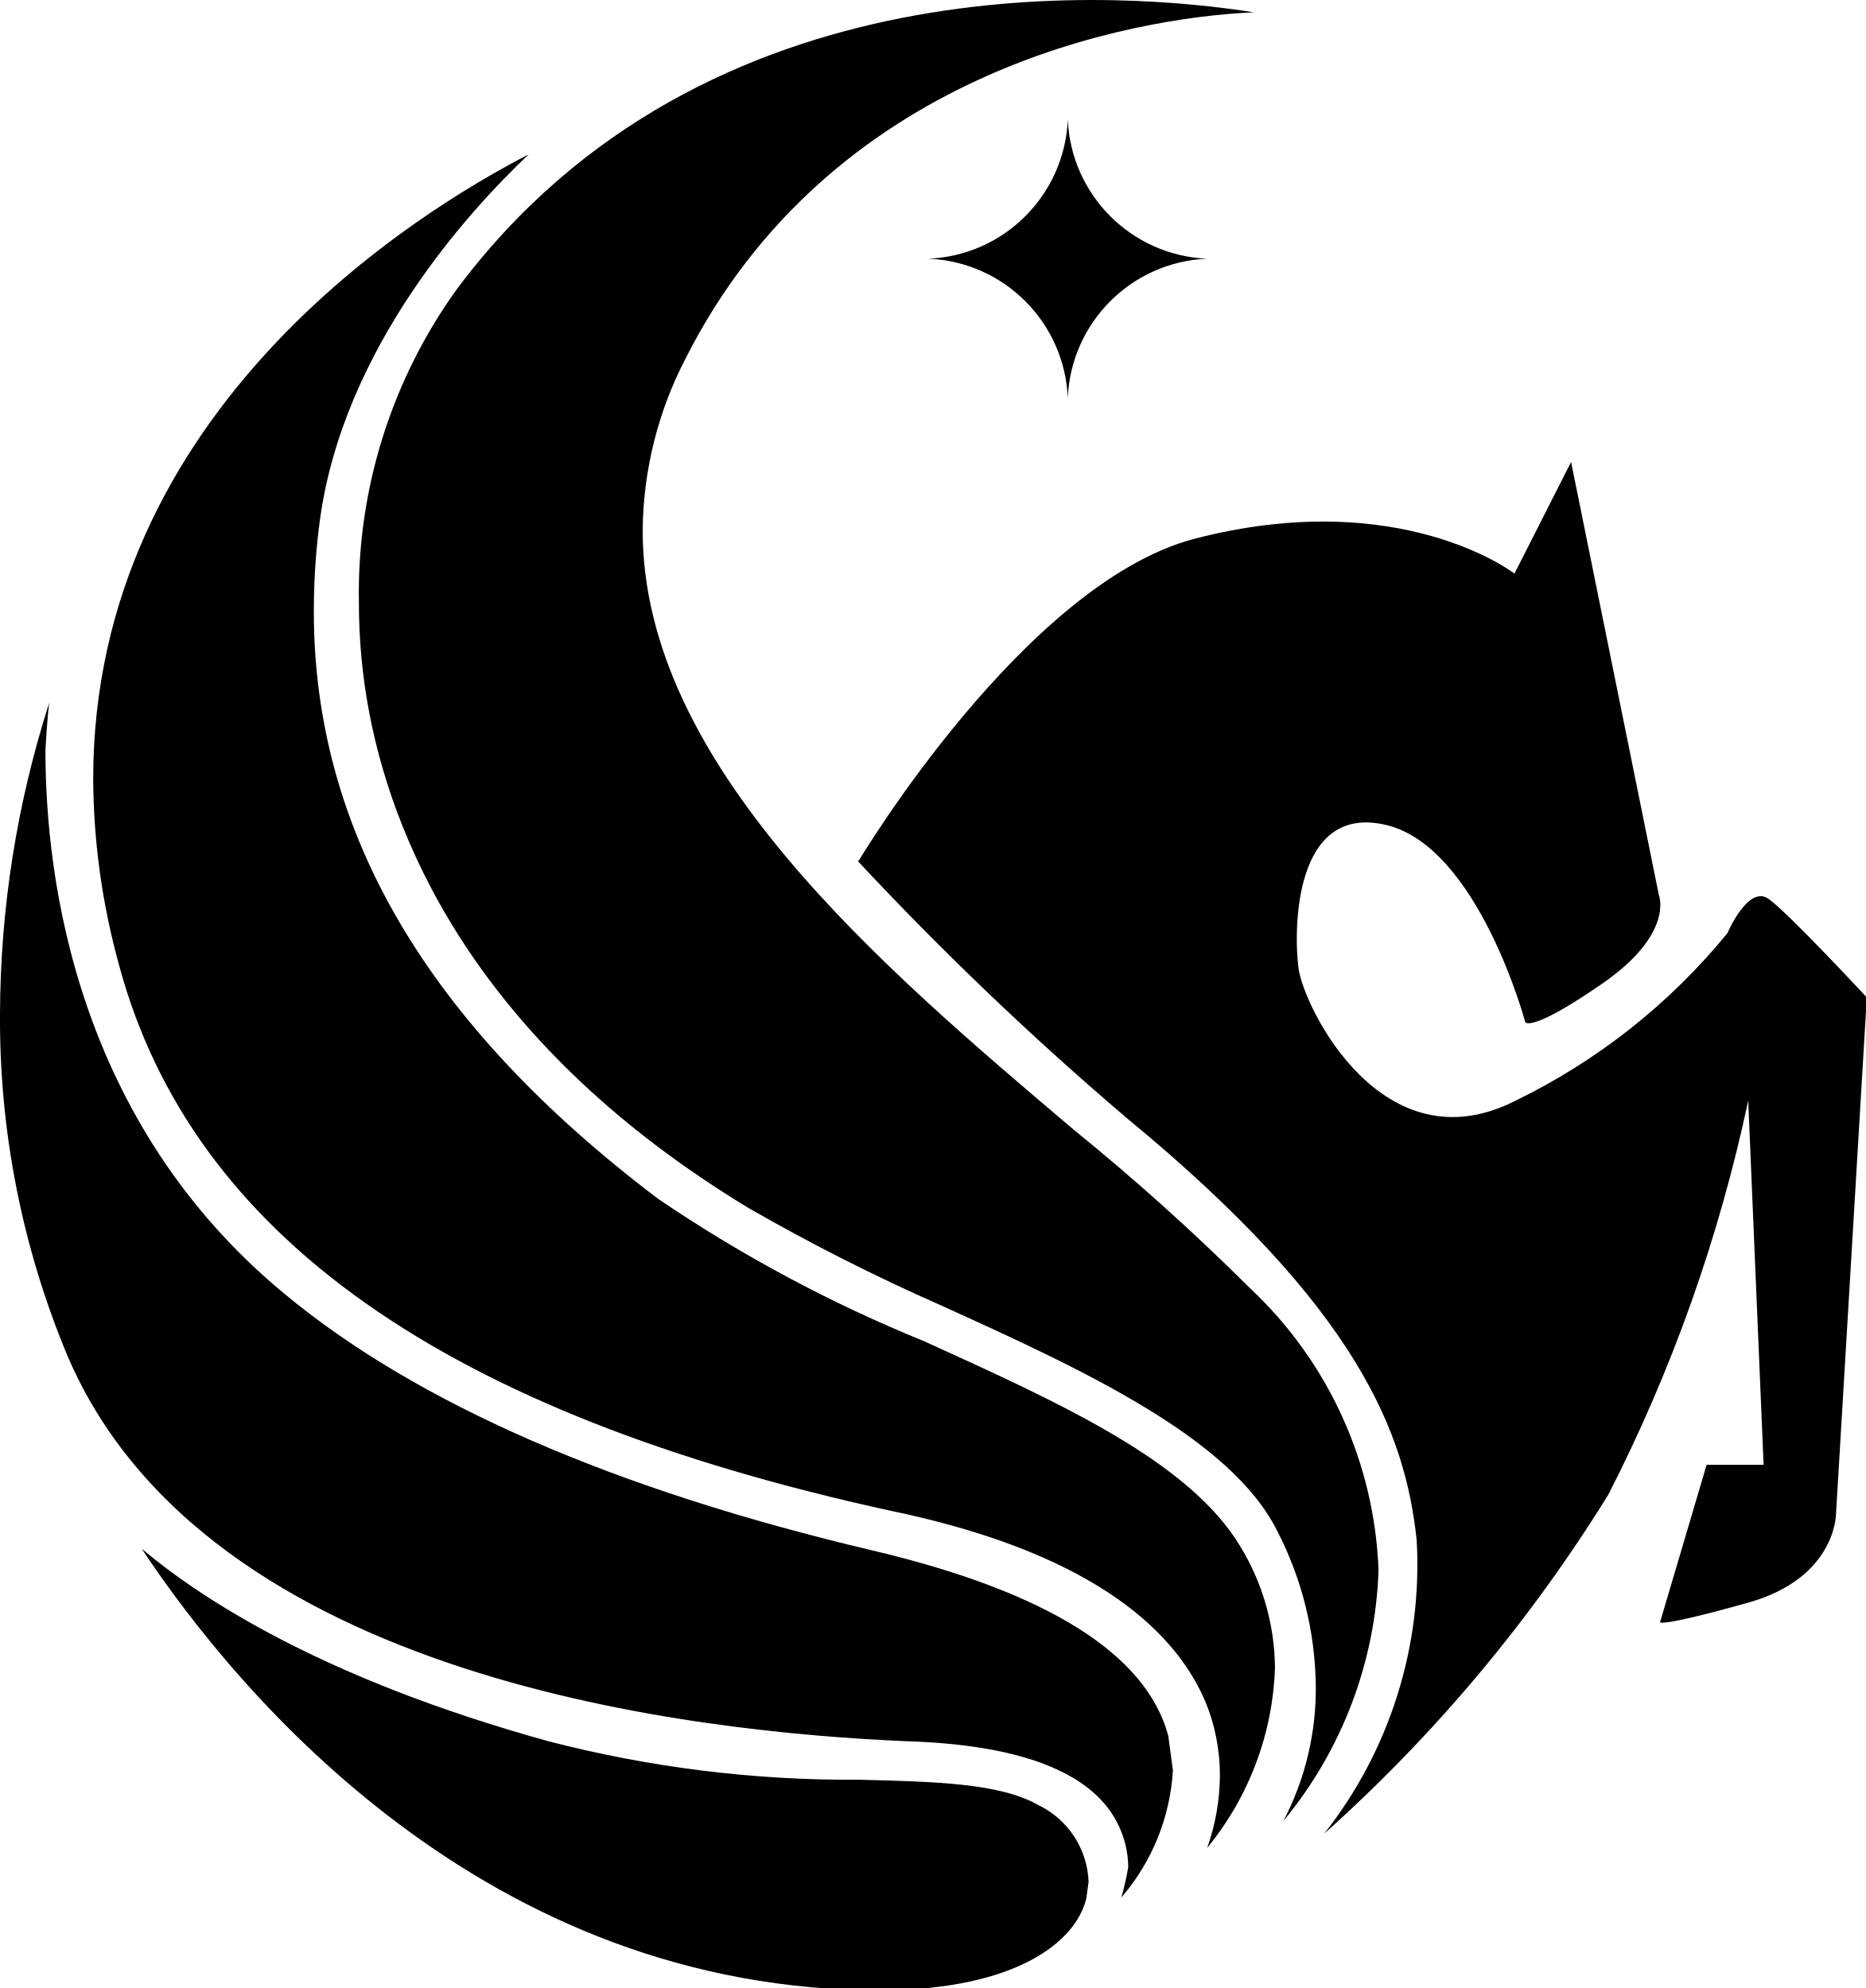
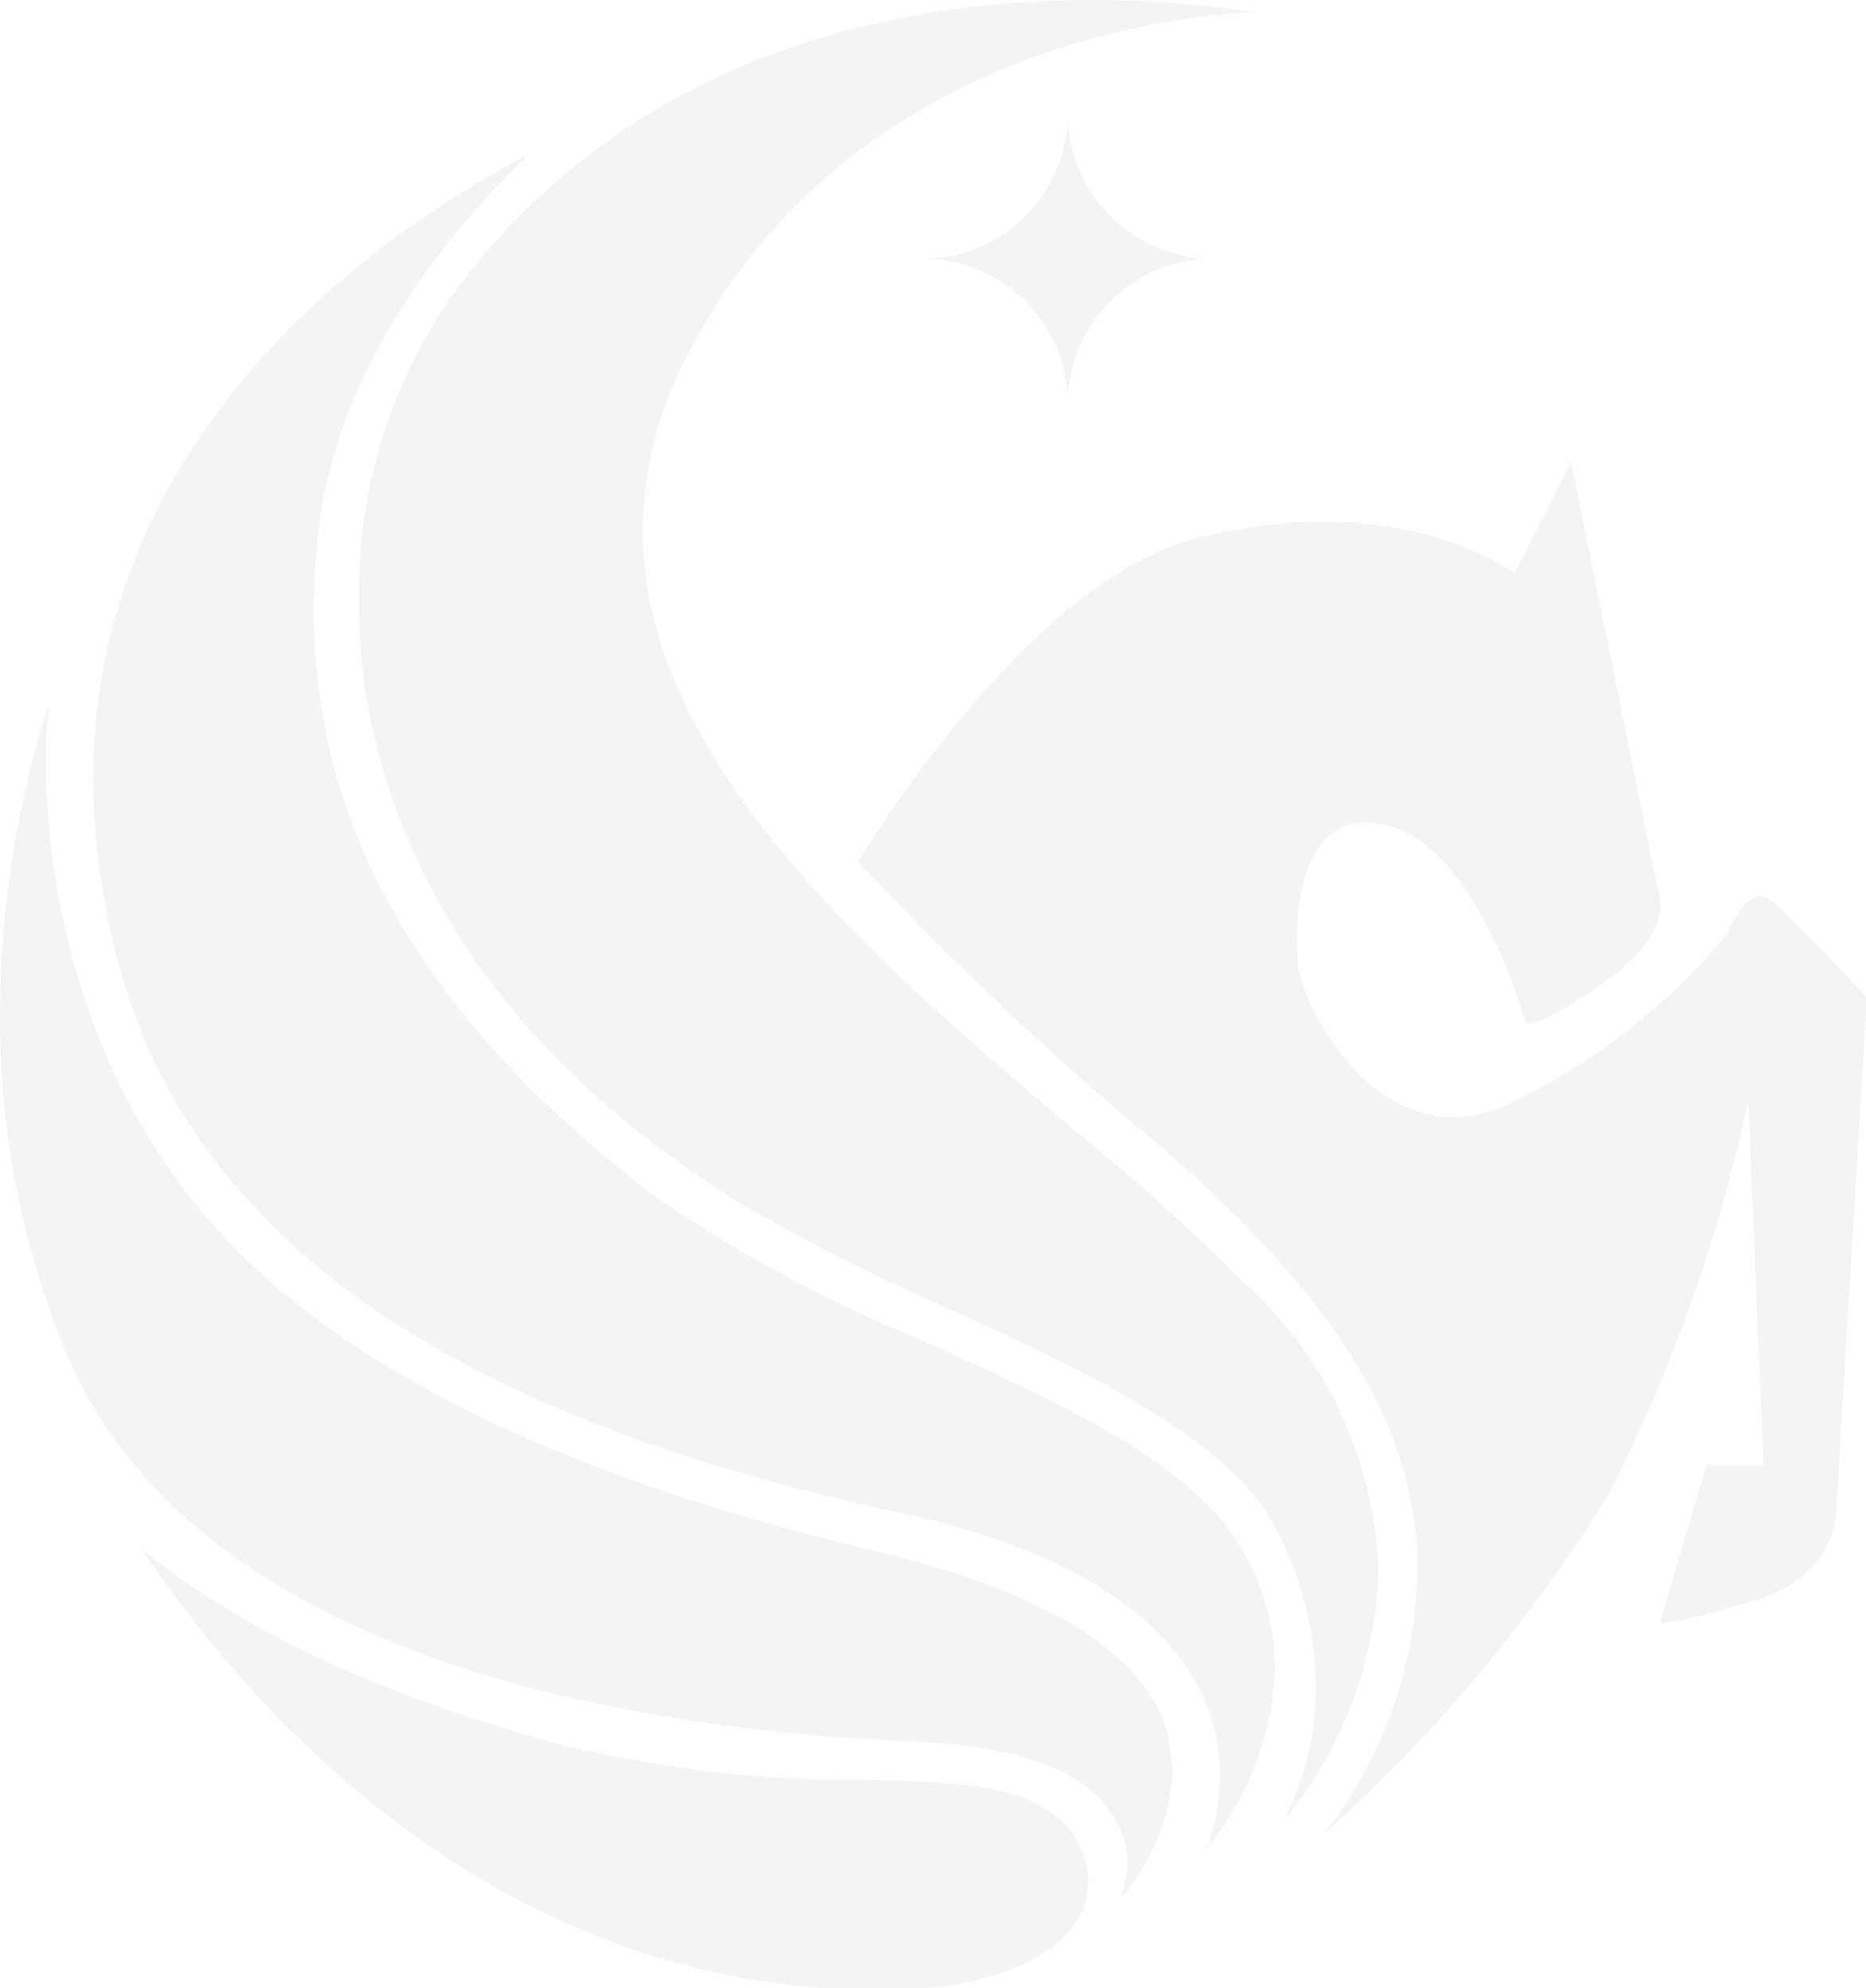
- <svg xmlns="http://www.w3.org/2000/svg" viewBox="0 0 48.45 51.64">
+ <svg xmlns="http://www.w3.org/2000/svg" viewBox="0 0 48.45 51.64" fill="#f4f4f4">
  <path d="M34.17 43.77a9 9 0 00-1-4c-1.2-2.41-5-4.17-8.73-5.86a52.49 52.49 0 01-5-2.53c-6.88-4.17-9.15-9.27-9.84-12.81a15.33 15.33 0 01-.28-2.94 13.51 13.51 0 012.53-8.1C18.34-1.19 29.34-.19 32.56.32c-3.19.14-11 1.55-14.76 9a9.87 9.87 0 00-1.11 4.46c0 6.09 6.21 11.34 11.2 15.57a60.38 60.38 0 014.57 4.11 10.58 10.58 0 013.34 7.33 10.79 10.79 0 01-2.47 6.51 7.41 7.41 0 00.84-3.53M3.68 40.23c1.51 1.27 4.67 3.37 10.56 5a31.29 31.29 0 008.07 1c2 .05 3.64.09 4.64.65a2.31 2.31 0 011.32 2l-.06.44c-.28 1.13-1.82 2.35-5.27 2.38-10.32.04-16.76-7.7-19.26-11.47" />
  <path d="M22.3 22.36S26.58 15.18 31 14c5.37-1.4 8.33.9 8.33.9L40.8 12l2.28 11.25s.41 1-1.47 2.3-2 1-2 1S38.39 22 36 21.43s-2.41 2.69-2.28 3.71 2.19 5.21 5.64 3.45a16.31 16.31 0 005.5-4.35s.54-1.27 1.07-.89 2.55 2.56 2.55 2.56l-.8 13.42s0 1.66-2.28 2.3-2.29.51-2.29.51l1.21-4.09h1.48l-.4-9.46a41.37 41.37 0 01-3.63 10.23 40.12 40.12 0 01-7.38 8.81 11.29 11.29 0 002.4-7.63c-.3-2.78-1.51-6-7.52-10.95a84.1 84.1 0 01-7-6.69M29.3 48.5a2.56 2.56 0 00-.3-1.18c-.68-1.29-2.51-2-5.46-2.09C18.21 45 5.35 43.7 1.74 35.19A22.68 22.68 0 010 26.34a26.73 26.73 0 011.28-8.09c-.06.44-.1 1.24-.1 1.24 0 3.36.81 9.66 6.21 14.12 3.42 2.84 8.56 5.08 15.25 6.66 4.54 1.07 7.13 2.69 7.7 4.82l.12.9a5.56 5.56 0 01-1.34 3.3 7.34 7.34 0 00.18-.79" />
  <path d="M31.68 46.11a5 5 0 00-.39-1.94c-1-2.3-3.72-4-8.13-4.92C11.58 36.73 5 32.1 3.1 25.1a18.5 18.5 0 01-.68-4.86c0-9.6 8.44-14.75 11.31-16.23-1.53 1.45-4.8 5-5.42 9.48a17.77 17.77 0 00-.16 2.39c0 5.71 2.94 10.72 8.94 15.26a37.32 37.32 0 006.91 3.7c3.54 1.61 6.89 3.12 8.21 5.33a6.13 6.13 0 01.9 3.16A7.78 7.78 0 0131.35 48a5.7 5.7 0 00.33-1.87M31.34 6.72a3.78 3.78 0 01-3.61-3.61 3.78 3.78 0 01-3.62 3.61 3.78 3.78 0 013.62 3.62 3.78 3.78 0 013.61-3.62" />
</svg>
